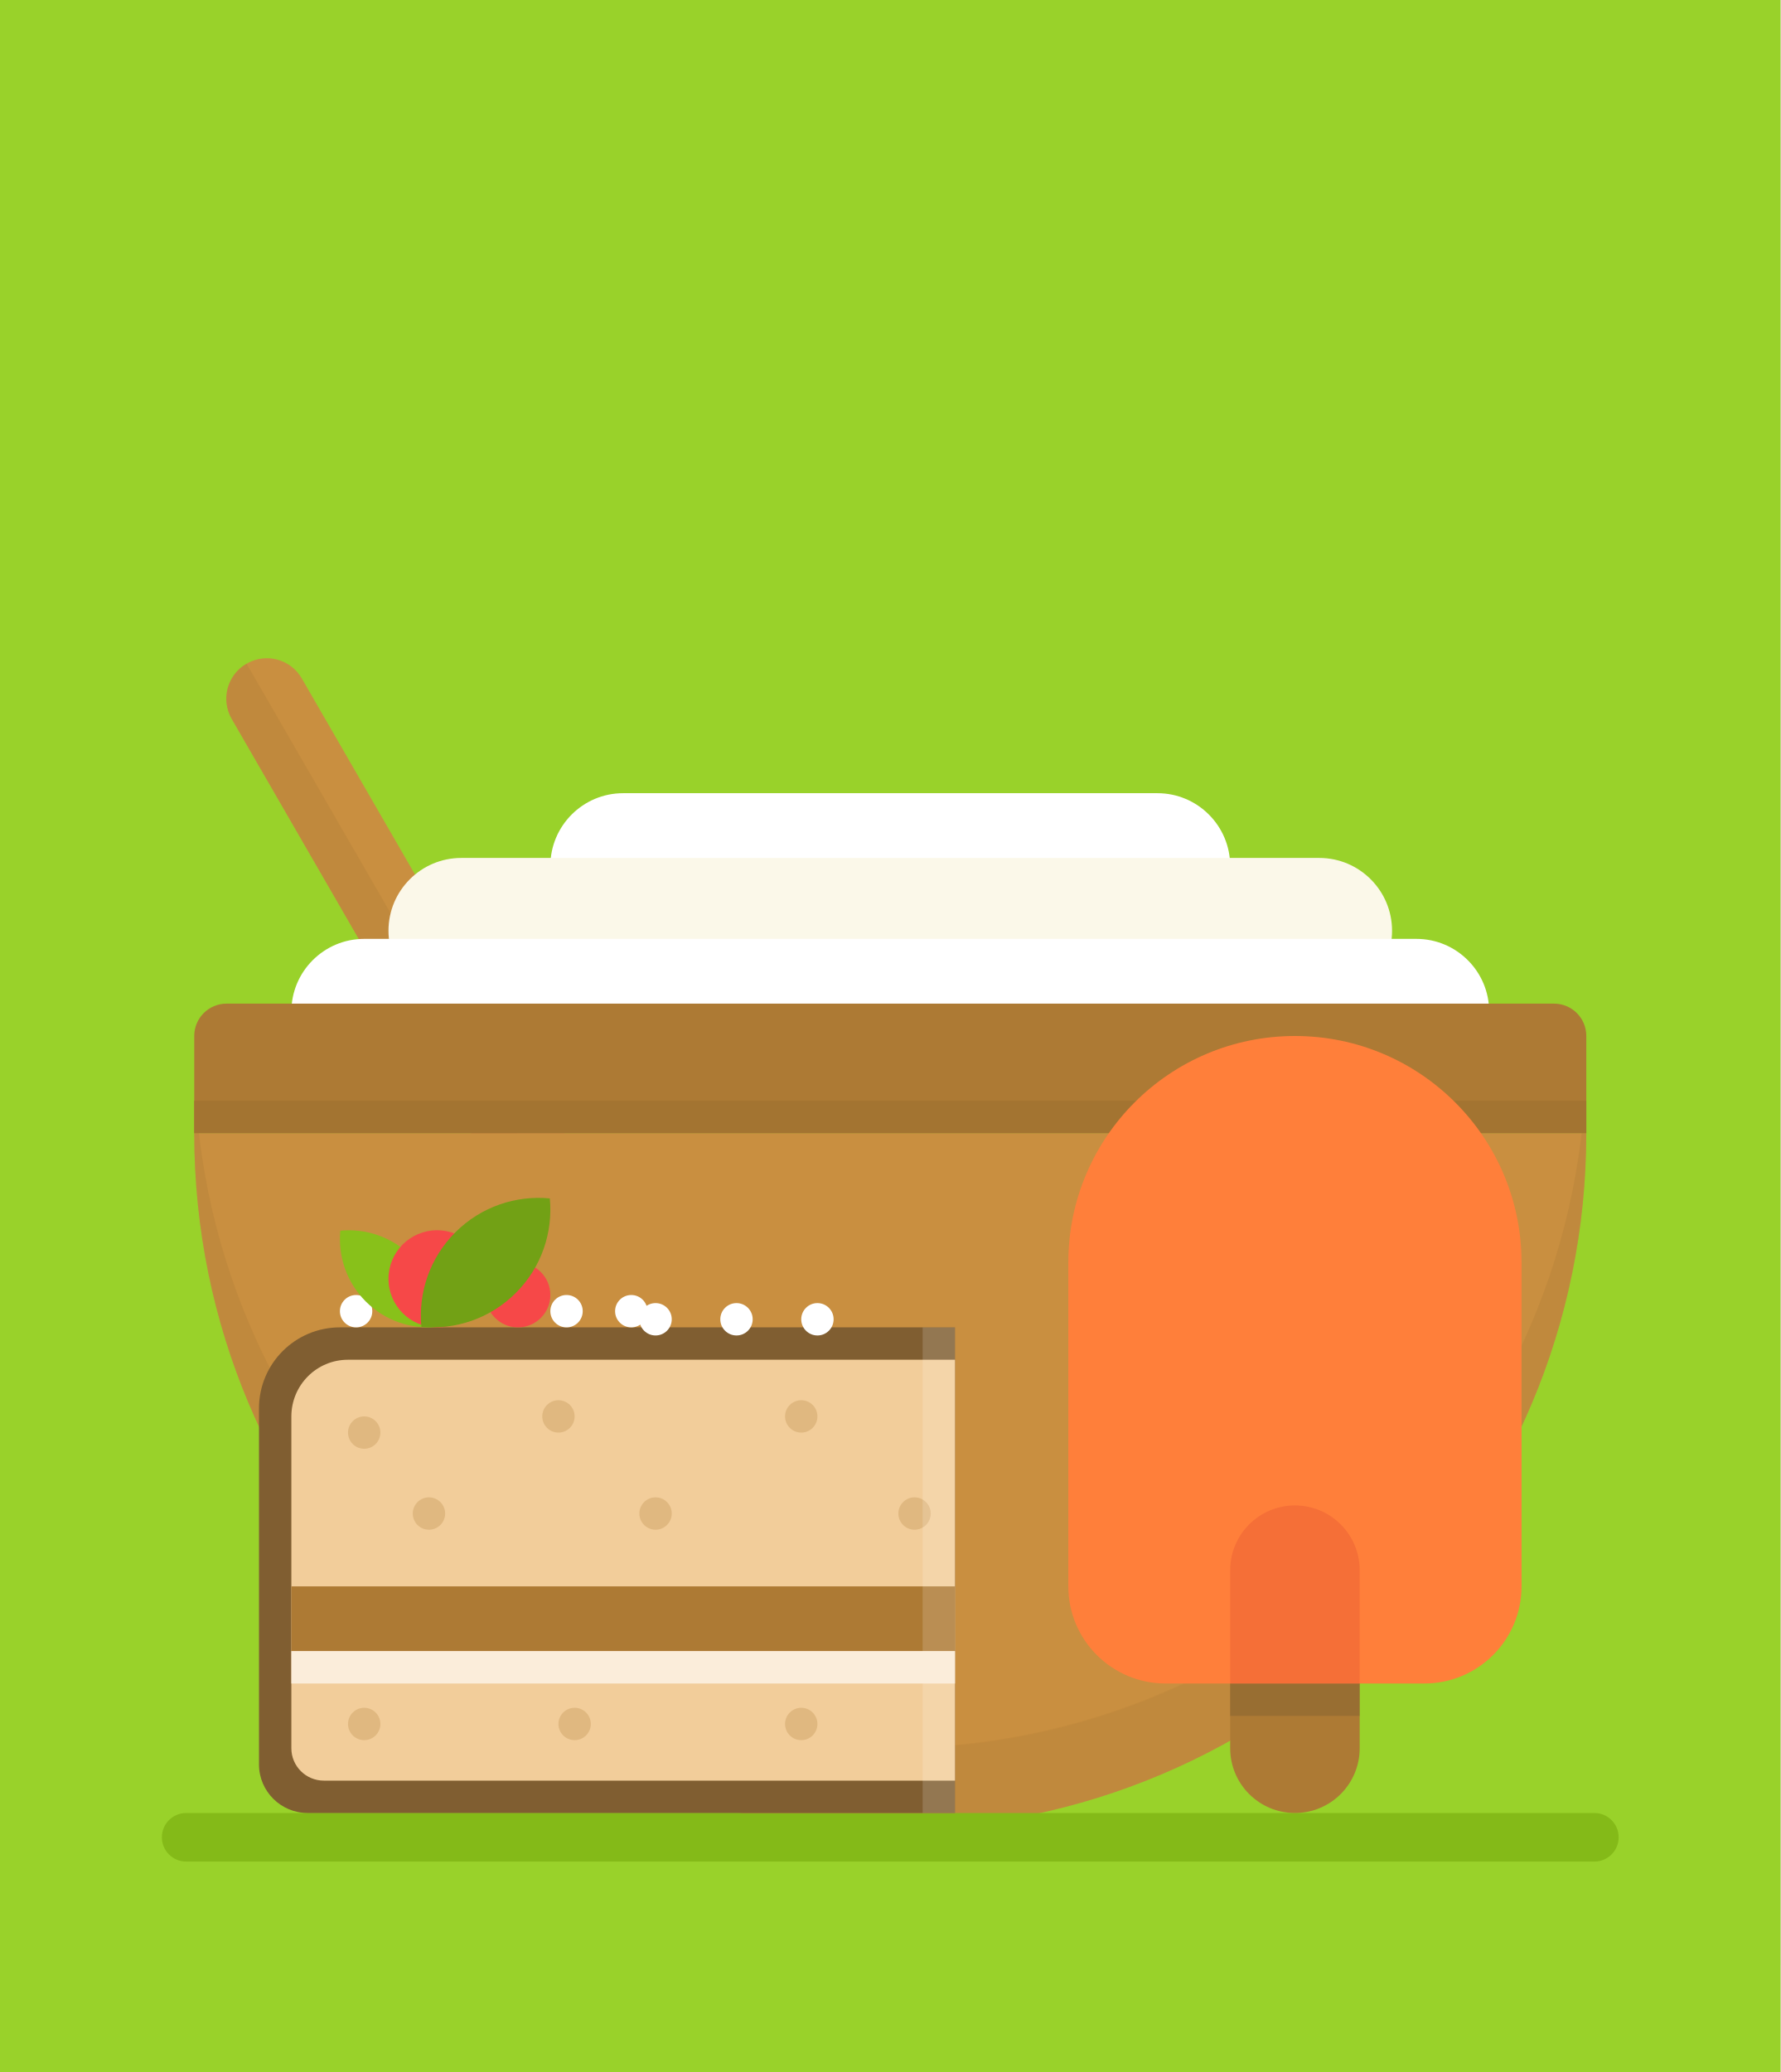
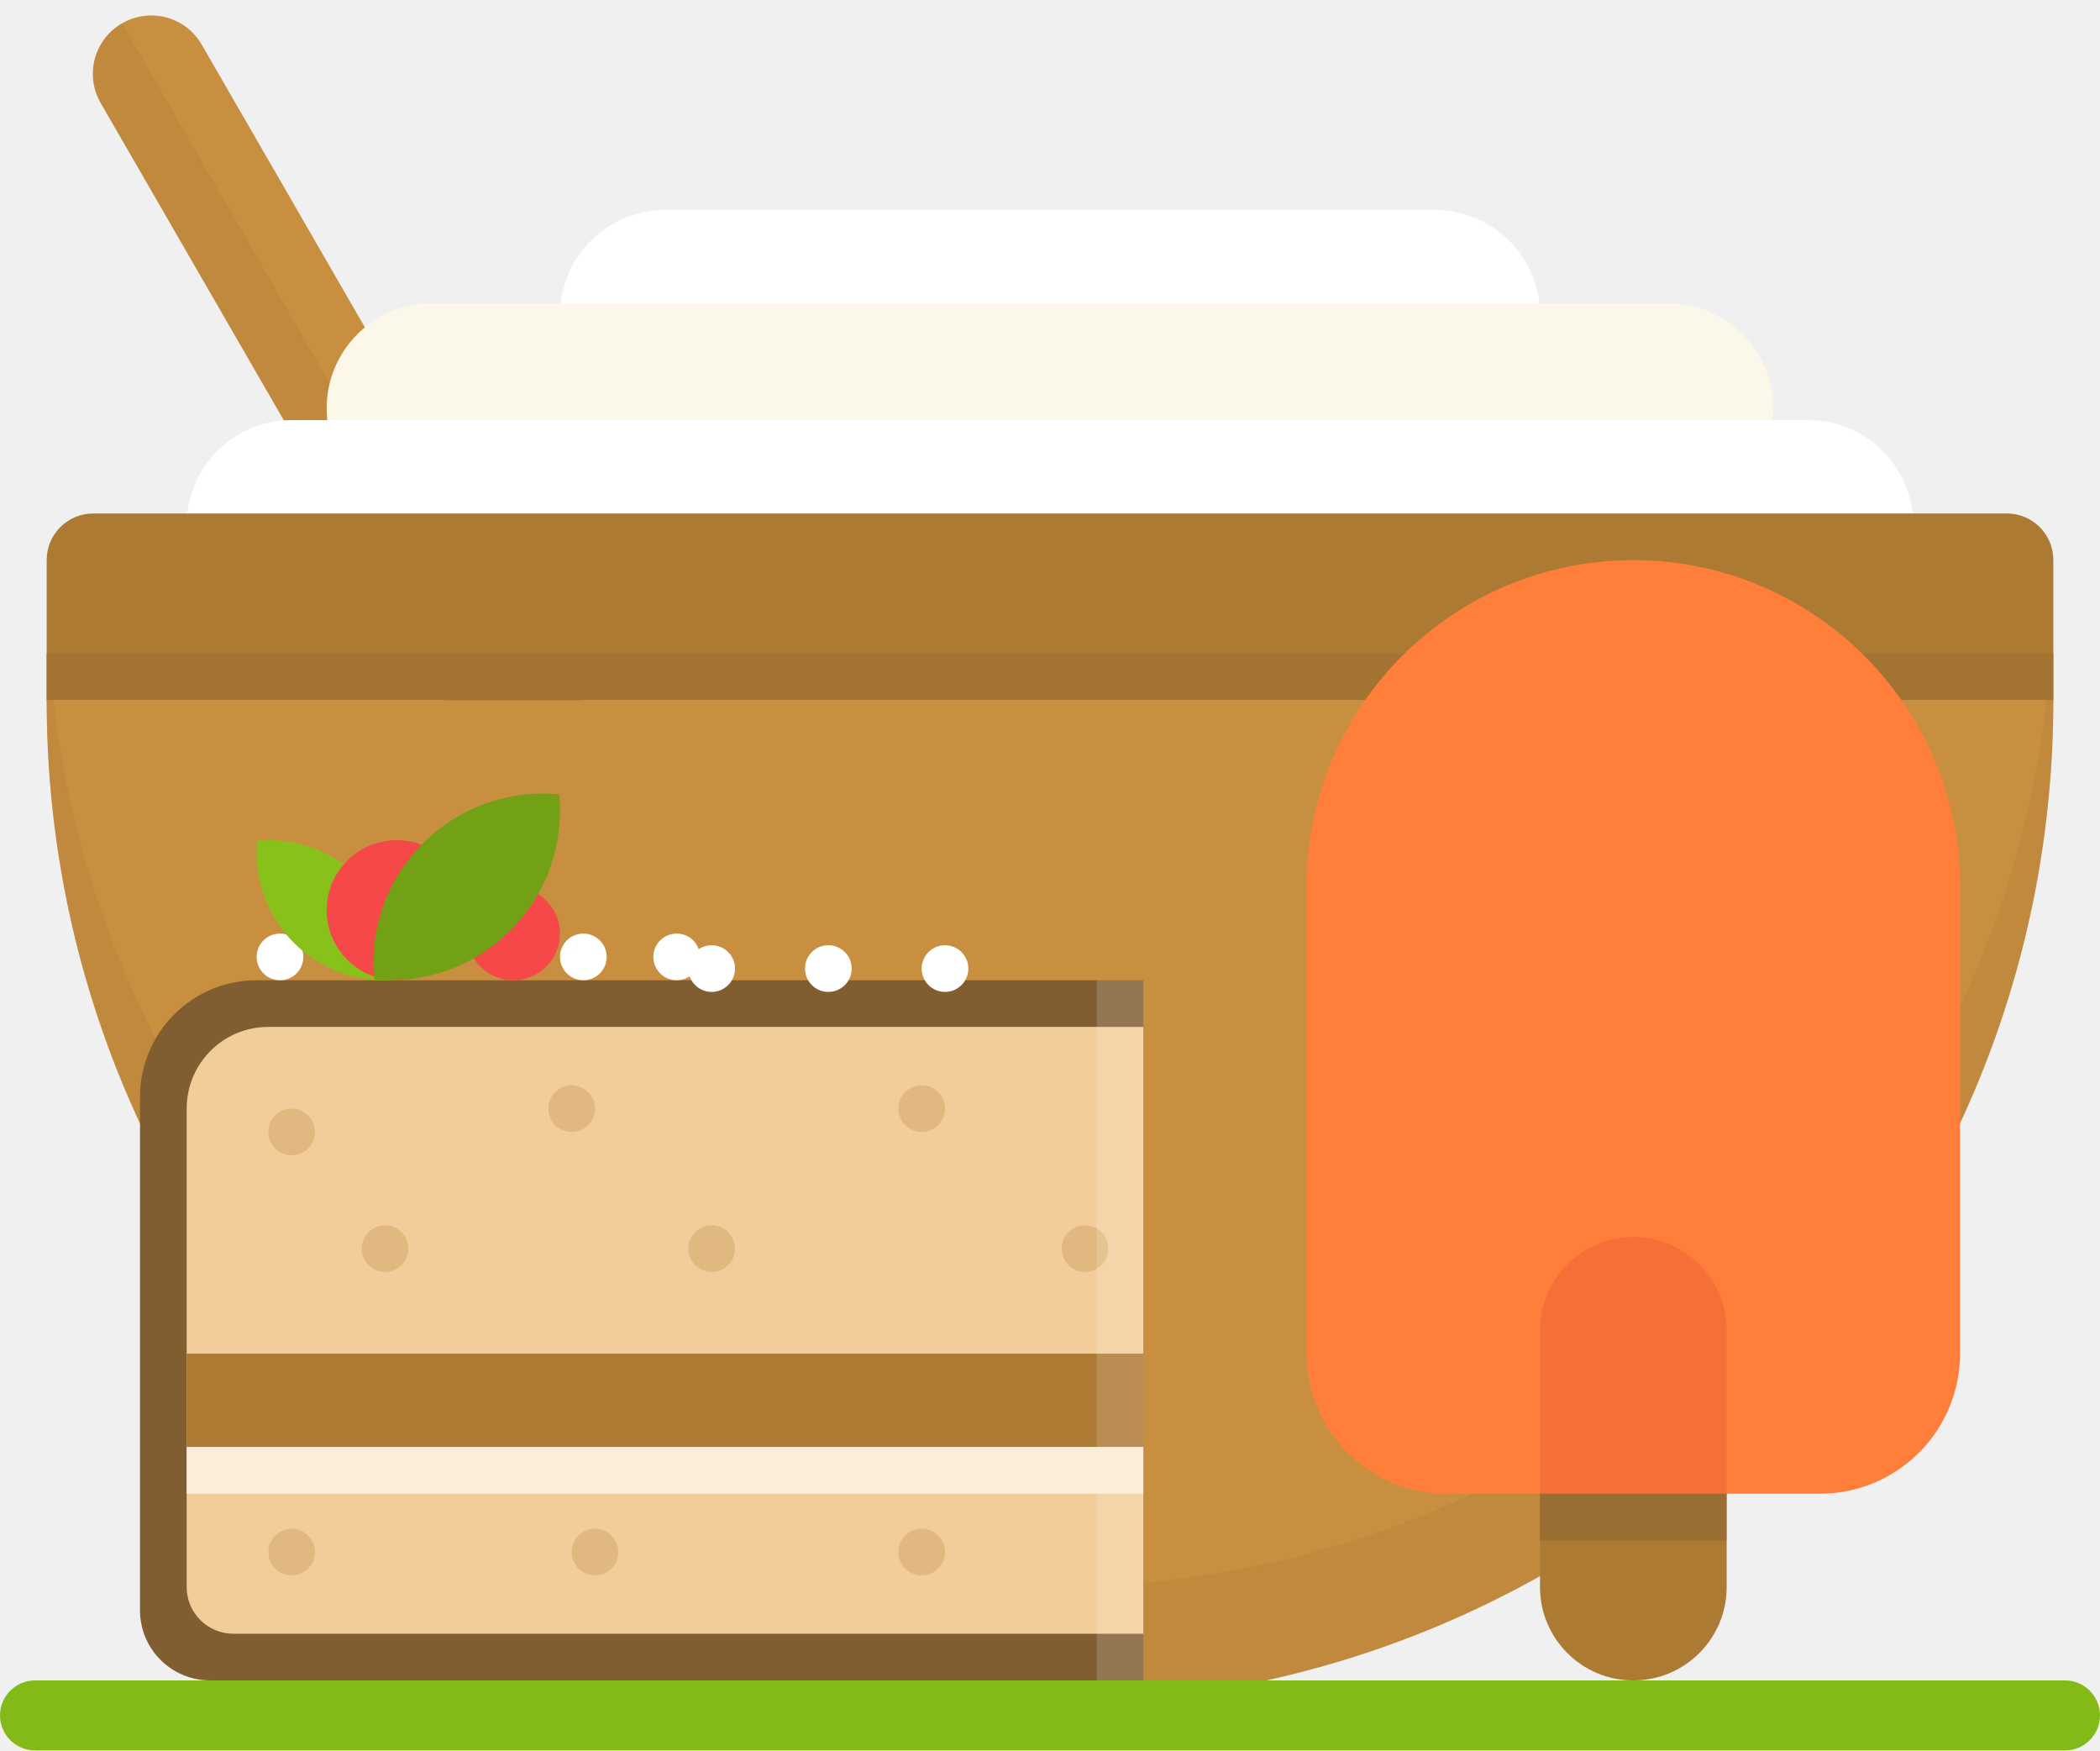
- <svg xmlns="http://www.w3.org/2000/svg" xmlns:xlink="http://www.w3.org/1999/xlink" width="110px" height="128px" viewBox="0 0 110 128" version="1.1">
+ <svg xmlns="http://www.w3.org/2000/svg" xmlns:xlink="http://www.w3.org/1999/xlink" width="90px" height="75px" viewBox="0 0 90 75" version="1.1">
  <defs>
-     <rect id="path-1" x="0" y="0" width="110" height="128" />
-     <filter x="-11.8%" y="-8.6%" width="123.6%" height="120.3%" filterUnits="objectBoundingBox" id="filter-3">
-       <feOffset dx="0" dy="2" in="SourceAlpha" result="shadowOffsetOuter1" />
-       <feGaussianBlur stdDeviation="4" in="shadowOffsetOuter1" result="shadowBlurOuter1" />
-       <feColorMatrix values="0 0 0 0 0   0 0 0 0 0   0 0 0 0 0  0 0 0 0.15 0" type="matrix" in="shadowBlurOuter1" />
-     </filter>
-     <path d="M36.318,41.913 C37.008,40.718 38.528,40.305 39.732,41 L39.732,41 C40.928,41.69 41.339,43.216 40.648,44.413 L18.646,82.523 C17.956,83.717 16.436,84.13 15.232,83.435 L15.232,83.435 C14.036,82.745 13.625,81.219 14.316,80.023 L36.318,41.913 L36.318,41.913 Z" id="path-4" />
-     <filter x="-9.3%" y="-5.8%" width="118.5%" height="111.6%" filterUnits="objectBoundingBox" id="filter-5">
+     <path d="M36.318,41.913 C37.008,40.718 38.528,40.305 39.732,41 L39.732,41 C40.928,41.69 41.339,43.216 40.648,44.413 L18.646,82.523 C17.956,83.717 16.436,84.13 15.232,83.435 L15.232,83.435 C14.036,82.745 13.625,81.219 14.316,80.023 L36.318,41.913 L36.318,41.913 Z" id="path-1" />
+     <filter x="-9.3%" y="-5.8%" width="118.5%" height="111.6%" filterUnits="objectBoundingBox" id="filter-2">
      <feOffset dx="0" dy="-5" in="SourceAlpha" result="shadowOffsetInner1" />
      <feComposite in="shadowOffsetInner1" in2="SourceAlpha" operator="arithmetic" k2="-1" k3="1" result="shadowInnerInner1" />
      <feColorMatrix values="0 0 0 0 0.678   0 0 0 0 0.478   0 0 0 0 0.204  0 0 0 0.3 0" type="matrix" in="shadowInnerInner1" />
    </filter>
-     <path d="M12,70 C12,93.748 31.252,113 55,113 C78.748,113 98,93.748 98,70 L12,70 Z" id="path-6" />
-     <filter x="-2.9%" y="-5.8%" width="105.8%" height="111.6%" filterUnits="objectBoundingBox" id="filter-7">
+     <path d="M12,70 C12,93.748 31.252,113 55,113 C78.748,113 98,93.748 98,70 L12,70 Z" id="path-3" />
+     <filter x="-2.9%" y="-5.8%" width="105.8%" height="111.6%" filterUnits="objectBoundingBox" id="filter-4">
      <feOffset dx="0" dy="-5" in="SourceAlpha" result="shadowOffsetInner1" />
      <feComposite in="shadowOffsetInner1" in2="SourceAlpha" operator="arithmetic" k2="-1" k3="1" result="shadowInnerInner1" />
      <feColorMatrix values="0 0 0 0 0.678   0 0 0 0 0.478   0 0 0 0 0.204  0 0 0 0.3 0" type="matrix" in="shadowInnerInner1" />
    </filter>
-     <path d="M12,63.998 C12,62.895 12.893,62 13.999,62 L96.001,62 C97.105,62 98,62.887 98,63.998 L98,70 L12,70 L12,63.998 Z" id="path-8" />
-     <filter x="-1.2%" y="-12.5%" width="102.3%" height="125.0%" filterUnits="objectBoundingBox" id="filter-9">
+     <path d="M12,63.998 C12,62.895 12.893,62 13.999,62 L96.001,62 C97.105,62 98,62.887 98,63.998 L98,70 L12,70 L12,63.998 Z" id="path-5" />
+     <filter x="-1.2%" y="-12.5%" width="102.3%" height="125.0%" filterUnits="objectBoundingBox" id="filter-6">
      <feOffset dx="0" dy="-2" in="SourceAlpha" result="shadowOffsetInner1" />
      <feComposite in="shadowOffsetInner1" in2="SourceAlpha" operator="arithmetic" k2="-1" k3="1" result="shadowInnerInner1" />
      <feColorMatrix values="0 0 0 0 0.64   0 0 0 0 0.453   0 0 0 0 0.192  0 0 0 1 0" type="matrix" in="shadowInnerInner1" />
    </filter>
-     <path d="M0,13.99 C0,6.264 6.266,0 14,0 L14,0 C21.732,0 28,6.272 28,13.99 L28,34.001 C28,37.314 25.315,40 21.993,40 L6.007,40 C2.689,40 0,37.313 0,34.001 L0,13.99 Z" id="path-10" />
+     <path d="M0,13.99 C0,6.264 6.266,0 14,0 L14,0 C21.732,0 28,6.272 28,13.99 L28,34.001 C28,37.314 25.315,40 21.993,40 L6.007,40 C2.689,40 0,37.313 0,34.001 L0,13.99 Z" id="path-7" />
  </defs>
  <g id="Page-1" stroke="none" stroke-width="1" fill="none" fill-rule="evenodd">
-     <g id="home" transform="translate(-550, -732)">
+     <g id="no-results" transform="translate(-560, -772)">
      <g id="catégories" transform="translate(428, 552)">
        <g id="item" transform="translate(122, 180)">
          <g id="illustration">
-             <mask id="mask-2" fill="white">
-               <use xlink:href="#path-1" />
-             </mask>
-             <g id="bg">
-               <use fill="black" fill-opacity="1" filter="url(#filter-3)" xlink:href="#path-1" />
-               <use fill="#99D22A" fill-rule="evenodd" xlink:href="#path-1" />
+             <g id="spoon" transform="translate(27.48205, 62.21762) scale(-1, 1) translate(-27.48205, -62.21762) ">
+               <use fill="#C98F40" fill-rule="evenodd" xlink:href="#path-1" />
+               <use fill="black" fill-opacity="1" filter="url(#filter-2)" xlink:href="#path-1" />
            </g>
-             <g id="spoon" mask="url(#mask-2)" transform="translate(27.48205, 62.21762) scale(-1, 1) translate(-27.48205, -62.21762) ">
-               <use fill="#C98F40" fill-rule="evenodd" xlink:href="#path-4" />
-               <use fill="black" fill-opacity="1" filter="url(#filter-5)" xlink:href="#path-4" />
+             <g id="salad">
+               <use fill="#C98F40" fill-rule="evenodd" xlink:href="#path-3" />
+               <use fill="black" fill-opacity="1" filter="url(#filter-4)" xlink:href="#path-3" />
            </g>
-             <g id="salad" mask="url(#mask-2)">
-               <use fill="#C98F40" fill-rule="evenodd" xlink:href="#path-6" />
-               <use fill="black" fill-opacity="1" filter="url(#filter-7)" xlink:href="#path-6" />
+             <rect id="Rectangle-25" fill="#FFFFFF" x="34" y="49" width="42" height="9" rx="4.5" />
+             <rect id="Rectangle-25" fill="#FBF8E9" x="24" y="53" width="62" height="9" rx="4.5" />
+             <rect id="Rectangle-25" fill="#FFFFFF" x="18" y="58" width="74" height="9" rx="4.5" />
+             <g id="salad">
+               <use fill="#AD7A34" fill-rule="evenodd" xlink:href="#path-5" />
+               <use fill="black" fill-opacity="1" filter="url(#filter-6)" xlink:href="#path-5" />
            </g>
-             <rect id="Rectangle-25" fill="#FFFFFF" mask="url(#mask-2)" x="34" y="49" width="42" height="9" rx="4.5" />
-             <rect id="Rectangle-25" fill="#FBF8E9" mask="url(#mask-2)" x="24" y="53" width="62" height="9" rx="4.5" />
-             <rect id="Rectangle-25" fill="#FFFFFF" mask="url(#mask-2)" x="18" y="58" width="74" height="9" rx="4.5" />
-             <g id="salad" mask="url(#mask-2)">
-               <use fill="#AD7A34" fill-rule="evenodd" xlink:href="#path-8" />
-               <use fill="black" fill-opacity="1" filter="url(#filter-9)" xlink:href="#path-8" />
+             <rect id="shadow" fill="#84BA18" x="10" y="112" width="90" height="3" rx="1.5" />
+             <g id="cake" transform="translate(16, 80)">
+               <path d="M0,7.004 C0,4.241 2.236,2 4.996,2 L43,2 L43,32 L3.007,32 C1.346,32 0,30.653 0,29 L0,7.004 Z" id="Combined-Shape" fill="#805E31" />
+               <circle id="Oval-13" fill="#FFFFFF" cx="23" cy="1" r="1" />
+               <circle id="Oval-13" fill="#FFFFFF" cx="6" cy="1" r="1" />
+               <circle id="Oval-13" fill="#FFFFFF" cx="19" cy="1" r="1" />
+               <circle id="Oval-13" fill="#FFFFFF" cx="29.5" cy="1.5" r="1" />
+               <circle id="Oval-13" fill="#FFFFFF" cx="24.5" cy="1.5" r="1" />
+               <circle id="Oval-13" fill="#FFFFFF" cx="34.5" cy="1.5" r="1" />
+               <path d="M2,7.506 C2,5.57 3.557,4 5.496,4 L43,4 L43,30 L4.005,30 C2.898,30 2,29.105 2,28.003 L2,7.506 Z" id="Combined-Shape" fill="#F2CD9A" />
+               <g id="Group-2" opacity="0.255" transform="translate(6, 7)" fill="#AD7A34">
+                 <circle id="Oval-14" cx="0.5" cy="1.5" r="1" />
+                 <circle id="Oval-14" cx="4.5" cy="6.5" r="1" />
+                 <circle id="Oval-14" cx="12.5" cy="0.5" r="1" />
+                 <circle id="Oval-14" cx="18.5" cy="6.5" r="1" />
+                 <circle id="Oval-14" cx="27.5" cy="0.5" r="1" />
+                 <circle id="Oval-14" cx="34.5" cy="6.5" r="1" />
+                 <circle id="Oval-14" cx="27.5" cy="19.5" r="1" />
+                 <circle id="Oval-14" cx="13.5" cy="19.5" r="1" />
+                 <circle id="Oval-14" cx="0.5" cy="19.5" r="1" />
+               </g>
+               <rect id="Rectangle-20" fill="#AD7A34" x="2" y="18" width="41" height="4" />
+               <rect id="Rectangle-21" fill="#FFFFFF" opacity="0.156" x="41" y="2" width="2" height="30" />
+               <rect id="Rectangle-20" fill="#FBEDDA" x="2" y="22" width="41" height="2" />
            </g>
-             <rect id="shadow" fill="#84BA18" mask="url(#mask-2)" x="10" y="112" width="90" height="3" rx="1.5" />
-             <g id="cake" mask="url(#mask-2)">
-               <g transform="translate(16, 80)">
-                 <path d="M0,7.004 C0,4.241 2.236,2 4.996,2 L43,2 L43,32 L3.007,32 C1.346,32 0,30.653 0,29 L0,7.004 Z" id="Combined-Shape" fill="#805E31" />
-                 <circle id="Oval-13" fill="#FFFFFF" cx="23" cy="1" r="1" />
-                 <circle id="Oval-13" fill="#FFFFFF" cx="6" cy="1" r="1" />
-                 <circle id="Oval-13" fill="#FFFFFF" cx="19" cy="1" r="1" />
-                 <circle id="Oval-13" fill="#FFFFFF" cx="29.5" cy="1.5" r="1" />
-                 <circle id="Oval-13" fill="#FFFFFF" cx="24.5" cy="1.5" r="1" />
-                 <circle id="Oval-13" fill="#FFFFFF" cx="34.5" cy="1.5" r="1" />
-                 <path d="M2,7.506 C2,5.57 3.557,4 5.496,4 L43,4 L43,30 L4.005,30 C2.898,30 2,29.105 2,28.003 L2,7.506 Z" id="Combined-Shape" fill="#F2CD9A" />
-                 <g id="Group-2" opacity="0.255" stroke-width="1" fill="none" transform="translate(6, 7)">
-                   <circle id="Oval-14" fill="#AD7A34" cx="0.5" cy="1.5" r="1" />
-                   <circle id="Oval-14" fill="#AD7A34" cx="4.5" cy="6.5" r="1" />
-                   <circle id="Oval-14" fill="#AD7A34" cx="12.5" cy="0.5" r="1" />
-                   <circle id="Oval-14" fill="#AD7A34" cx="18.5" cy="6.5" r="1" />
-                   <circle id="Oval-14" fill="#AD7A34" cx="27.5" cy="0.5" r="1" />
-                   <circle id="Oval-14" fill="#AD7A34" cx="34.5" cy="6.5" r="1" />
-                   <circle id="Oval-14" fill="#AD7A34" cx="27.5" cy="19.5" r="1" />
-                   <circle id="Oval-14" fill="#AD7A34" cx="13.5" cy="19.5" r="1" />
-                   <circle id="Oval-14" fill="#AD7A34" cx="0.5" cy="19.5" r="1" />
-                 </g>
-                 <rect id="Rectangle-20" fill="#AD7A34" x="2" y="18" width="41" height="4" />
-                 <rect id="Rectangle-21" fill="#FFFFFF" opacity="0.156" x="41" y="2" width="2" height="30" />
-                 <rect id="Rectangle-20" fill="#FBEDDA" x="2" y="22" width="41" height="2" />
+             <g id="icecream" transform="translate(66, 64)">
+               <rect id="Rectangle-35" fill="#AD7A34" x="10" y="32" width="8" height="16" rx="4" />
+               <g id="Group-9">
+                 <mask id="mask-8" fill="white">
+                   <use xlink:href="#path-7" />
+                 </mask>
+                 <use id="Rectangle-34" fill="#FF7F3A" xlink:href="#path-7" />
+                 <rect id="Rectangle-35" fill="#F56F37" mask="url(#mask-8)" x="10" y="29" width="8" height="16" rx="4" />
              </g>
            </g>
-             <g id="icecream" mask="url(#mask-2)">
-               <g transform="translate(66, 64)">
-                 <rect id="Rectangle-35" fill="#AD7A34" x="10" y="32" width="8" height="16" rx="4" />
-                 <g id="Group-9" stroke-width="1" fill="none">
-                   <mask id="mask-11" fill="white">
-                     <use xlink:href="#path-10" />
-                   </mask>
-                   <use id="Rectangle-34" fill="#FF7F3A" xlink:href="#path-10" />
-                   <rect id="Rectangle-35" fill="#F56F37" mask="url(#mask-11)" x="10" y="29" width="8" height="16" rx="4" />
-                 </g>
-               </g>
-             </g>
-             <rect id="Rectangle-36" fill-opacity="0.457" fill="#805E31" mask="url(#mask-2)" x="76" y="104" width="8" height="2" />
-             <g id="leaf" mask="url(#mask-2)">
-               <g transform="translate(21, 74)">
-                 <path d="M0.025,2.025 C-0.124,3.589 0.4,5.205 1.598,6.402 C2.795,7.6 4.411,8.124 5.975,7.975 C6.124,6.411 5.6,4.795 4.402,3.598 C3.205,2.4 1.589,1.876 0.025,2.025 L0.025,2.025 Z" id="leaf" fill="#88C11A" />
-                 <circle id="Oval-12" fill="#F64848" cx="6" cy="5" r="3" />
-                 <circle id="Oval-12" fill="#F64848" cx="11" cy="6" r="2" />
-                 <path d="M5.033,0.033 C4.834,2.118 5.533,4.273 7.13,5.87 C8.727,7.467 10.882,8.166 12.967,7.967 C13.166,5.882 12.467,3.727 10.87,2.13 C9.273,0.533 7.118,-0.166 5.033,0.033 L5.033,0.033 Z" id="leaf" fill="#72A115" transform="translate(9, 4) scale(-1, 1) translate(-9, -4) " />
-               </g>
+             <rect id="Rectangle-36" fill-opacity="0.457" fill="#805E31" x="76" y="104" width="8" height="2" />
+             <g id="leaf" transform="translate(21, 74)">
+               <path d="M0.025,2.025 C-0.124,3.589 0.4,5.205 1.598,6.402 C2.795,7.6 4.411,8.124 5.975,7.975 C6.124,6.411 5.6,4.795 4.402,3.598 C3.205,2.4 1.589,1.876 0.025,2.025 L0.025,2.025 Z" fill="#88C11A" />
+               <circle id="Oval-12" fill="#F64848" cx="6" cy="5" r="3" />
+               <circle id="Oval-12" fill="#F64848" cx="11" cy="6" r="2" />
+               <path d="M5.033,0.033 C4.834,2.118 5.533,4.273 7.13,5.87 C8.727,7.467 10.882,8.166 12.967,7.967 C13.166,5.882 12.467,3.727 10.87,2.13 C9.273,0.533 7.118,-0.166 5.033,0.033 L5.033,0.033 Z" fill="#72A115" transform="translate(9, 4) scale(-1, 1) translate(-9, -4) " />
            </g>
          </g>
        </g>
      </g>
    </g>
  </g>
</svg>
